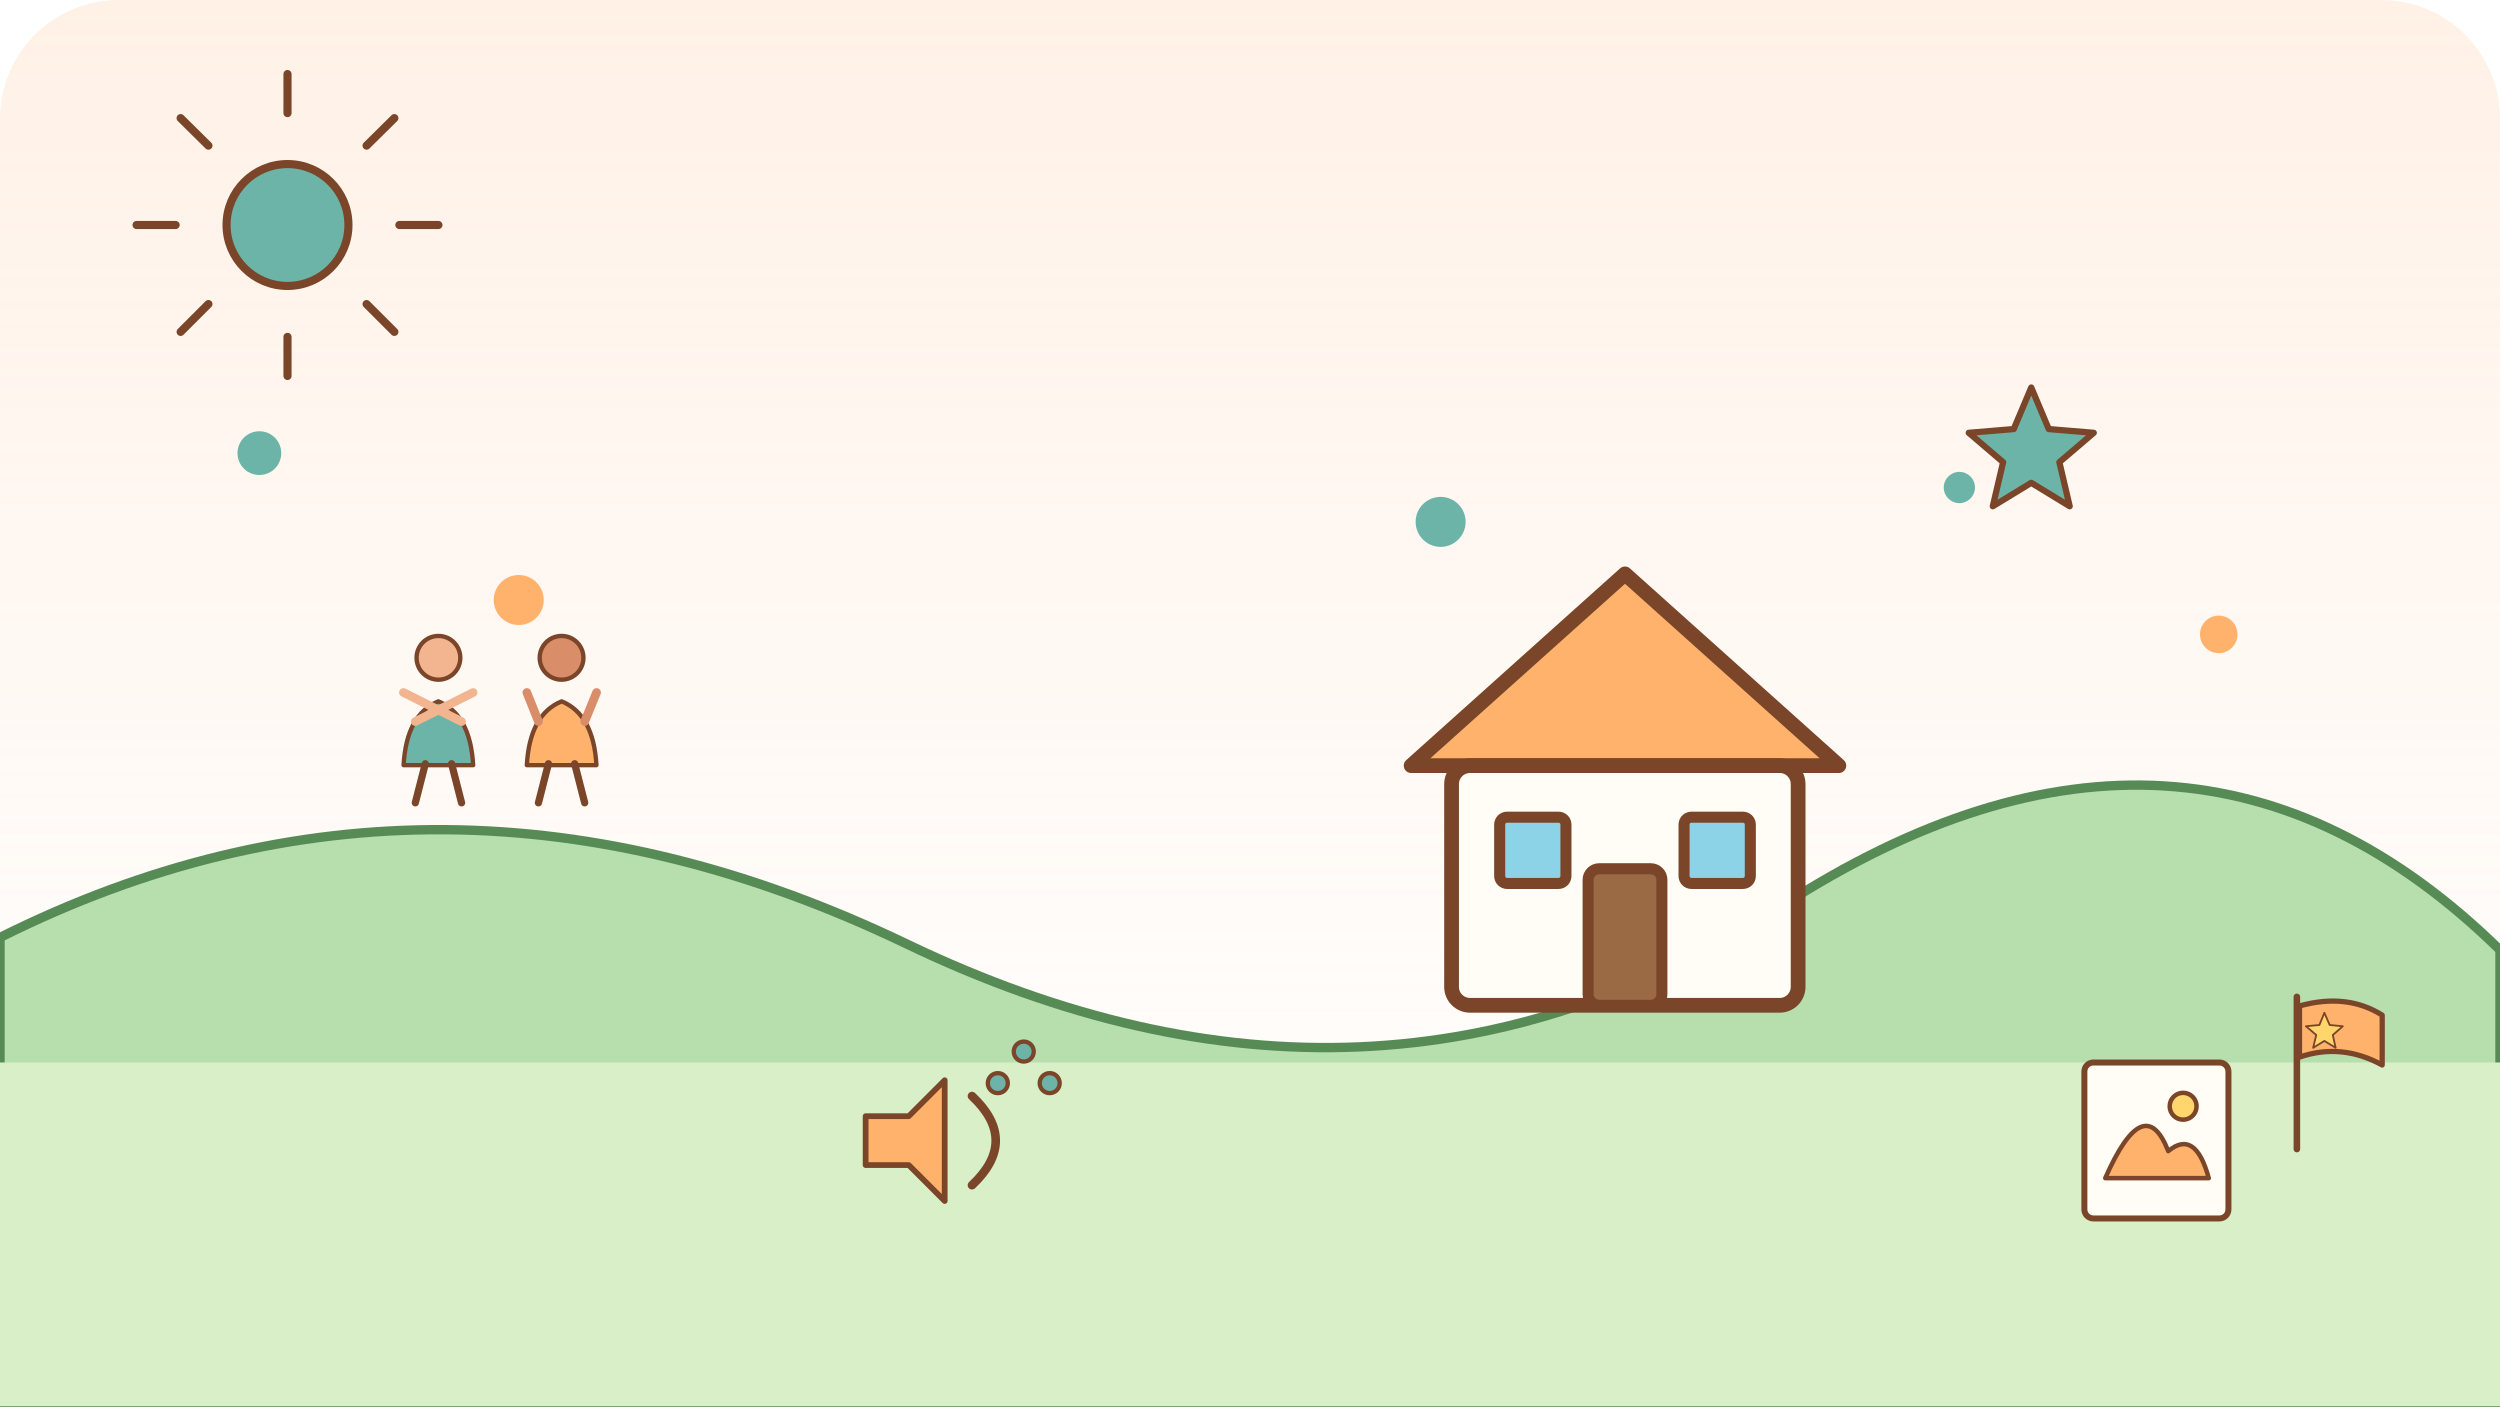
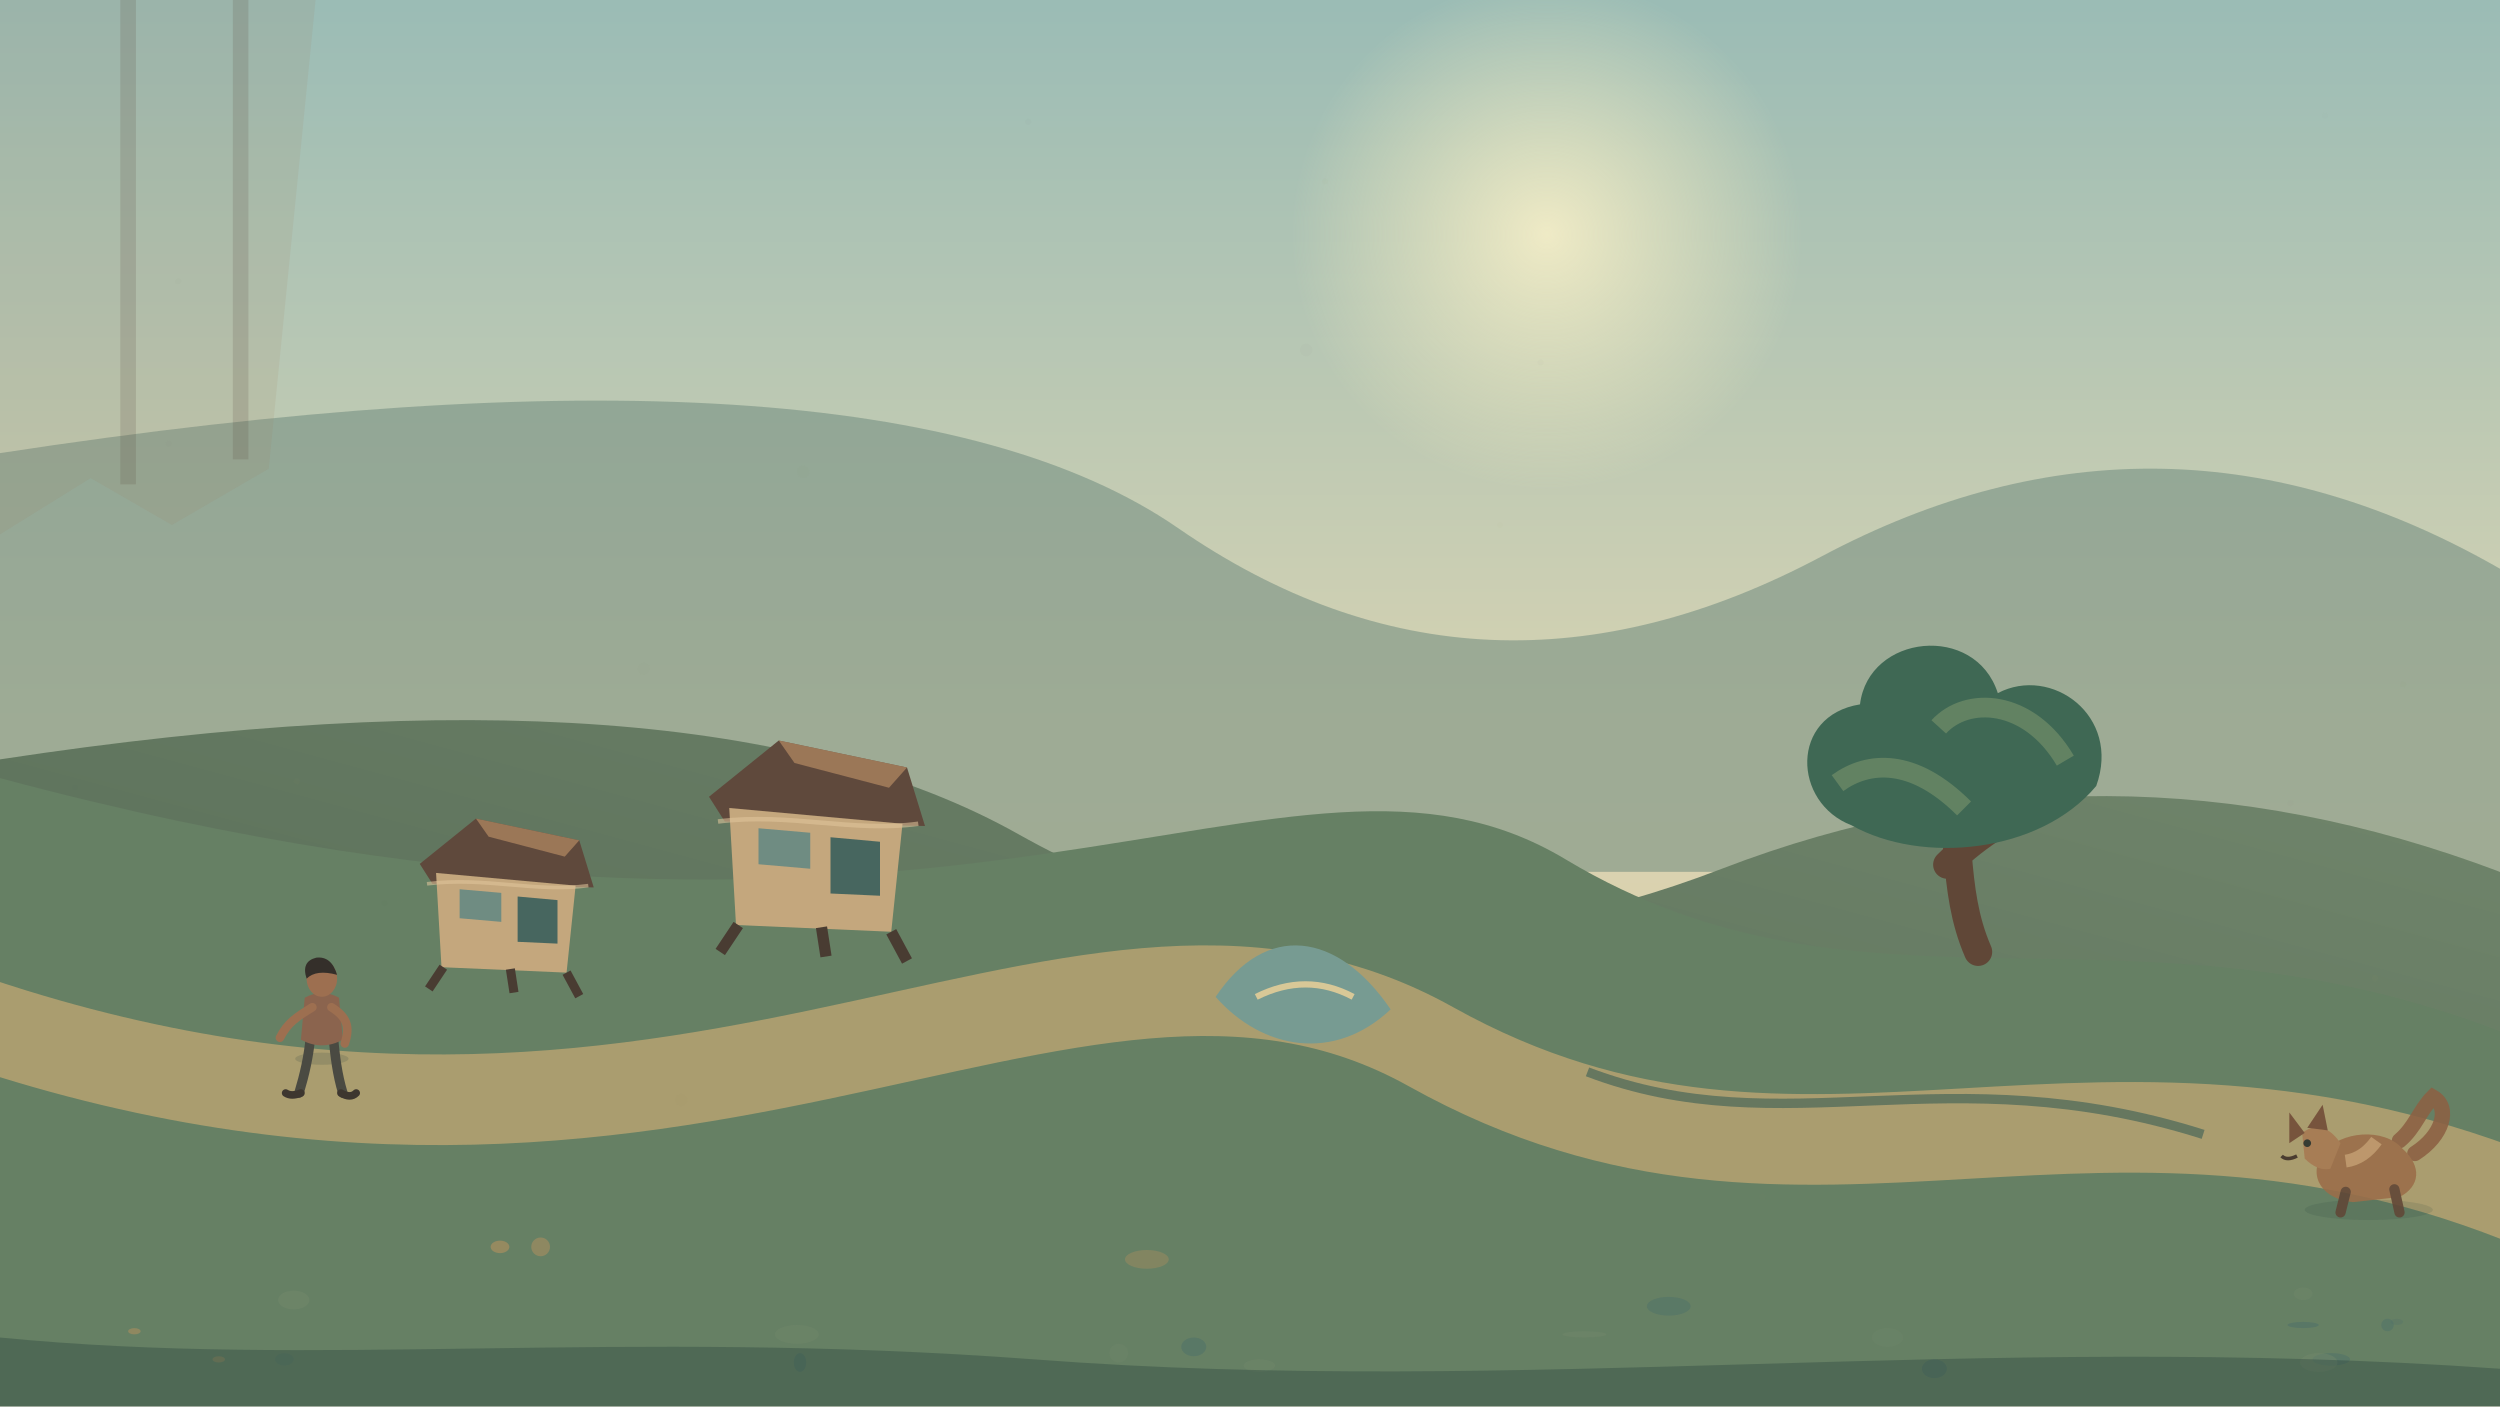
- <svg xmlns="http://www.w3.org/2000/svg" width="800" height="450" viewBox="0 0 800 450" role="img" aria-labelledby="title desc">
+ <svg xmlns="http://www.w3.org/2000/svg" width="800" height="450" viewBox="0 0 800 450">
  <defs>
    <linearGradient id="sky" x1="0" y1="0" x2="0" y2="1">
-       <stop offset="0" stop-color="#FFF1E6" />
-       <stop offset="1" stop-color="#FFFFFF" stop-opacity="0.72" />
+       <stop stop-color="#9bbcb5" />
+       <stop offset=".52" stop-color="#d7d3b2" />
+       <stop offset="1" stop-color="#e5cda7" />
    </linearGradient>
+     <linearGradient id="earth" x1="0" y1="0" x2="1" y2="1">
+       <stop stop-color="#71866c" />
+       <stop offset=".54" stop-color="#60755e" />
+       <stop offset="1" stop-color="#3d5d50" />
+     </linearGradient>
+     <linearGradient id="water" x1="0" y1="0" x2="1" y2=".7">
+       <stop stop-color="#85aea9" />
+       <stop offset=".55" stop-color="#567f7b" />
+       <stop offset="1" stop-color="#345e5c" />
+     </linearGradient>
+     <linearGradient id="wood" x1="0" y1="0" x2="1" y2="1">
+       <stop stop-color="#aa7752" />
+       <stop offset=".55" stop-color="#76503c" />
+       <stop offset="1" stop-color="#4f3b32" />
+     </linearGradient>
+     <radialGradient id="light">
+       <stop stop-color="#fff4ca" stop-opacity=".8" />
+       <stop offset="1" stop-color="#fff1c0" stop-opacity="0" />
+     </radialGradient>
+     <filter id="soft" x="-20%" y="-30%" width="140%" height="170%">
+       <feGaussianBlur stdDeviation="6" />
+     </filter>
  </defs>
-   <rect width="800" height="450" rx="38" fill="url(#sky)" />
-   <line x1="92.0" y1="36.2" x2="92.0" y2="23.7" stroke="#7A4528" stroke-width="2.6" stroke-linecap="round" />
-   <line x1="117.3" y1="46.6" x2="126.2" y2="37.8" stroke="#7A4528" stroke-width="2.6" stroke-linecap="round" />
-   <line x1="127.8" y1="72.0" x2="140.3" y2="72.0" stroke="#7A4528" stroke-width="2.6" stroke-linecap="round" />
-   <line x1="117.3" y1="97.3" x2="126.2" y2="106.2" stroke="#7A4528" stroke-width="2.6" stroke-linecap="round" />
-   <line x1="92.0" y1="107.8" x2="92.0" y2="120.3" stroke="#7A4528" stroke-width="2.6" stroke-linecap="round" />
-   <line x1="66.7" y1="97.3" x2="57.8" y2="106.2" stroke="#7A4528" stroke-width="2.6" stroke-linecap="round" />
-   <line x1="56.2" y1="72.0" x2="43.7" y2="72.0" stroke="#7A4528" stroke-width="2.6" stroke-linecap="round" />
-   <line x1="66.7" y1="46.6" x2="57.8" y2="37.8" stroke="#7A4528" stroke-width="2.6" stroke-linecap="round" />
-   <circle cx="92" cy="72" r="19.5" fill="#6CB4A8" stroke="#7A4528" stroke-width="2.6" />
-   <path d="M0 300 Q140 230 290 302 T570 290 T800 304 L800 450 L0 450 Z" fill="#B7DFAE" stroke="#578B55" stroke-width="3" stroke-linecap="round" stroke-linejoin="round" />
-   <rect x="0" y="340" width="800" height="110" rx="0" fill="#D9EFC7" stroke="none" stroke-width="0" />
-   <polygon points="451.56,245 520,183.64 588.44,245" fill="#FFB26B" stroke="#7A4528" stroke-width="4.72" stroke-linejoin="round" />
-   <rect x="464.5" y="245" width="110.9" height="76.7" rx="5.9" fill="#FFFDF5" stroke="#7A4528" stroke-width="4.72" />
-   <rect x="508.2" y="278.0" width="23.6" height="43.7" rx="3.54" fill="#9A6A45" stroke="#7A4528" stroke-width="3.54" />
-   <rect x="479.9" y="261.5" width="21.2" height="21.2" rx="2.36" fill="#8DD3E8" stroke="#7A4528" stroke-width="3.54" />
-   <rect x="538.9" y="261.5" width="21.2" height="21.2" rx="2.36" fill="#8DD3E8" stroke="#7A4528" stroke-width="3.54" />
-   <circle cx="140.3" cy="210.5" r="7.0" fill="#F2B58F" stroke="#7A4528" stroke-width="1.392" />
-   <path d="M129.144,244.848 Q130.072,228.608 140.28,224.432 Q150.488,228.608 151.416,244.848 Z" fill="#6CB4A8" stroke="#7A4528" stroke-width="1.392" stroke-linecap="round" stroke-linejoin="round" />
-   <line x1="132.9" y1="230.9" x2="151.4" y2="221.6" stroke="#F2B58F" stroke-width="2.784" stroke-linecap="round" />
-   <line x1="147.7" y1="230.9" x2="129.1" y2="221.6" stroke="#F2B58F" stroke-width="2.784" stroke-linecap="round" />
-   <line x1="136.1" y1="244.4" x2="132.9" y2="256.9" stroke="#7A4528" stroke-width="2.32" stroke-linecap="round" />
-   <line x1="144.5" y1="244.4" x2="147.7" y2="256.9" stroke="#7A4528" stroke-width="2.32" stroke-linecap="round" />
-   <circle cx="179.7" cy="210.5" r="7.0" fill="#D98D68" stroke="#7A4528" stroke-width="1.392" />
-   <path d="M168.584,244.848 Q169.512,228.608 179.72,224.432 Q189.928,228.608 190.856,244.848 Z" fill="#FFB26B" stroke="#7A4528" stroke-width="1.392" stroke-linecap="round" stroke-linejoin="round" />
-   <line x1="172.3" y1="230.9" x2="168.6" y2="221.6" stroke="#D98D68" stroke-width="2.784" stroke-linecap="round" />
-   <line x1="187.1" y1="230.9" x2="190.9" y2="221.6" stroke="#D98D68" stroke-width="2.784" stroke-linecap="round" />
-   <line x1="175.5" y1="244.4" x2="172.3" y2="256.9" stroke="#7A4528" stroke-width="2.32" stroke-linecap="round" />
-   <line x1="183.9" y1="244.4" x2="187.1" y2="256.9" stroke="#7A4528" stroke-width="2.32" stroke-linecap="round" />
-   <polygon points="277.0,357.18 290.8,357.18 302.3,345.68 302.3,384.32 290.8,372.82 277.0,372.82" fill="#FFB26B" stroke="#7A4528" stroke-width="1.84" stroke-linejoin="round" />
-   <path d="M311.04,350.74 Q326.22,365 311.04,379.26" fill="none" stroke="#7A4528" stroke-width="2.76" stroke-linecap="round" stroke-linejoin="round" />
-   <circle cx="319.3" cy="346.6" r="3.2" fill="#6CB4A8" stroke="#7A4528" stroke-width="1.38" />
-   <circle cx="327.6" cy="336.5" r="3.2" fill="#6CB4A8" stroke="#7A4528" stroke-width="1.38" />
-   <circle cx="335.9" cy="346.6" r="3.2" fill="#6CB4A8" stroke="#7A4528" stroke-width="1.38" />
-   <polygon points="650.0,124.0 655.6,137.3 670.0,138.5 659.0,147.9 662.3,162.0 650.0,154.5 637.7,162.0 641.0,147.9 630.0,138.5 644.4,137.3" fill="#6CB4A8" stroke="#7A4528" stroke-width="2.0" stroke-linejoin="round" />
-   <rect x="667.0" y="340.0" width="46.1" height="49.9" rx="2.88" fill="#FFFDF5" stroke="#7A4528" stroke-width="1.92" />
-   <path d="M673.68,377.0 Q686.16,348.68 693.84,368.36 Q702.48,361.16 706.8,377.0 Z" fill="#FFB26B" stroke="#7A4528" stroke-width="1.44" stroke-linecap="round" stroke-linejoin="round" />
-   <circle cx="698.6" cy="354.0" r="4.3" fill="#FFD66B" stroke="#7A4528" stroke-width="1.44" />
-   <circle cx="461" cy="167" r="8" fill="#6CB4A8" stroke="none" stroke-width="0" />
-   <circle cx="544" cy="214" r="4" fill="#FFB26B" stroke="none" stroke-width="0" />
-   <circle cx="627" cy="156" r="5" fill="#6CB4A8" stroke="none" stroke-width="0" />
-   <circle cx="710" cy="203" r="6" fill="#FFB26B" stroke="none" stroke-width="0" />
-   <circle cx="83" cy="145" r="7" fill="#6CB4A8" stroke="none" stroke-width="0" />
-   <circle cx="166" cy="192" r="8" fill="#FFB26B" stroke="none" stroke-width="0" />
-   <line x1="735" y1="319.0" x2="735" y2="367.7" stroke="#7A4528" stroke-width="2.1" stroke-linecap="round" />
-   <path d="M735.84,321.9 Q750.96,317.7 762.3,324.84 L762.3,340.8 Q749.28,333.66 735.84,338.28 Z" fill="#FFB26B" stroke="#7A4528" stroke-width="1.68" stroke-linecap="round" stroke-linejoin="round" />
-   <polygon points="743.8,324.1 745.5,328.0 749.7,328.4 746.5,331.2 747.4,335.3 743.8,333.1 740.2,335.3 741.2,331.2 737.9,328.4 742.2,328.0" fill="#FFD66B" stroke="#7A4528" stroke-width="0.588" stroke-linejoin="round" />
+   <g transform="translate(800 0) scale(-1 1)">
+     <rect width="800" height="450" fill="url(#sky)" />
+     <circle cx="305" cy="75" r="82" fill="url(#light)" />
+     <path d="M0 182q108-62 217-4t206-9t377-24v134H0Z" fill="#708b7e" opacity=".55" />
+     <path d="M0 279Q127 231 249 278T474 267T800 243V450H0Z" fill="url(#earth)" />
+     <path d="M-20 375Q114 310 239 371T475 354T820 329" fill="none" stroke="#c7aa73" stroke-width="30" opacity=".62" />
+     <path d="M0 330 C120 284 204 332 299 275 C389 221 487 333 800 249 L800 450 L0 450Z" fill="#668064" />
+     <path d="M-20 389 C129 323 220 403 342 335 C460 269 584 413 830 319" fill="none" stroke="#c7aa73" stroke-width="29" opacity=".7" />
+     <path d="M95 363 C177 337 229 367 292 343" fill="none" stroke="#385d55" stroke-width="3" opacity=".6" />
+     <g transform="translate(504 242) scale(0.72)">
+       <path d="M0 31 L8 5 L65 -7 L96 18 L89 29Z" fill="#5f493c" />
+       <path d="M8 5 L65 -7 L58 3 L16 14Z" fill="#b58a62" opacity=".7" />
+       <path d="M10 30 L87 23 L84 75 L15 78Z" fill="#c4a77d" />
+       <path d="M20 38 l22 -2 l0 25 l-22 1Z" fill="#47665f" />
+       <path d="M51 34 l23 -2 l0 16 l-23 2Z" fill="#6f8c82" />
+       <path d="M15 78 L8 91 M83 75 L91 87 M46 76 L44 89" stroke="#493c32" stroke-width="5" />
+       <path d="M3 30 C32 34 60 25 92 29" fill="none" stroke="#e2c79d" stroke-width="2" opacity=".55" />
+     </g>
+     <g transform="translate(610 266) scale(0.58)">
+       <path d="M0 31 L8 5 L65 -7 L96 18 L89 29Z" fill="#5f493c" />
+       <path d="M8 5 L65 -7 L58 3 L16 14Z" fill="#b58a62" opacity=".7" />
+       <path d="M10 30 L87 23 L84 75 L15 78Z" fill="#c4a77d" />
+       <path d="M20 38 l22 -2 l0 25 l-22 1Z" fill="#47665f" />
+       <path d="M51 34 l23 -2 l0 16 l-23 2Z" fill="#6f8c82" />
+       <path d="M15 78 L8 91 M83 75 L91 87 M46 76 L44 89" stroke="#493c32" stroke-width="5" />
+       <path d="M3 30 C32 34 60 25 92 29" fill="none" stroke="#e2c79d" stroke-width="2" opacity=".55" />
+     </g>
+     <g transform="translate(167 238) scale(0.9)">
+       <path d="M0 74 C10 51 5 29 13 3 M11 43 C-1 31 -12 26 -20 21 M10 31 C27 19 31 10 39 0" fill="none" stroke="#604737" stroke-width="10" stroke-linecap="round" />
+       <path d="M-42 15 C-51 -10 -26 -28 -7 -18 C1 -43 39 -39 42 -14 C67 -10 66 21 45 29 C20 43 -22 39 -42 15Z" fill="#3f6854" />
+       <path d="M-31 6 C-18 -16 4 -17 14 -6 M5 23 C23 5 39 6 50 14" fill="none" stroke="#75906a" stroke-width="7" opacity=".65" />
+     </g>
+     <path d="M355 323 C372 298 395 295 411 319 C396 336 373 340 355 323Z" fill="#779b92" />
+     <path d="M367 319 q15 -8 31 0" fill="none" stroke="#d8c897" stroke-width="2" />
+     <g transform="translate(697.0 315.0) scale(0.610)">
+       <ellipse cx="0" cy="39" rx="14" ry="3.2" fill="#203c38" opacity=".16" />
+       <path d="M-6 28 C-7 38 -8 47 -11 57 M6 28 C7 38 9 47 12 57" fill="none" stroke="#4a4a42" stroke-width="5" stroke-linecap="round" />
+       <path d="M-10 57 Q-15 60 -18 57 M11 57 Q16 59 19 57" fill="none" stroke="#3d362f" stroke-width="4" stroke-linecap="round" />
+       <path d="M-9 7 Q0 2 9 7 L11 29 Q0 35 -11 29Z" fill="#8b644e" />
+       <path d="M-5 12 C-13 17 -15 22 -12 31" fill="none" stroke="#9d6f50" stroke-width="4.5" stroke-linecap="round" />
+       <path d="M5 12 C13 17 18 20 22 28" fill="none" stroke="#9d6f50" stroke-width="4.5" stroke-linecap="round" />
+       <ellipse cy="-3" rx="8" ry="9.5" fill="#9d6f50" />
+       <path d="M-8 -5 Q-5 -15 3 -14 Q11 -12 8 -3 Q3 -8 -8 -5Z" fill="#342f2a" />
+     </g>
+     <ellipse cx="63" cy="424" rx="5" ry="1" fill="#4f7168" opacity=".57" />
+     <ellipse cx="627" cy="399" rx="3" ry="3" fill="#b6905d" opacity=".50" />
+     <ellipse cx="709" cy="435" rx="3" ry="2" fill="#4f7168" opacity=".25" />
+     <ellipse cx="545" cy="427" rx="7" ry="3" fill="#71876a" opacity=".41" />
+     <ellipse cx="36" cy="424" rx="2" ry="2" fill="#4f7168" opacity=".51" />
+     <ellipse cx="54" cy="435" rx="6" ry="2" fill="#4f7168" opacity=".54" />
+     <ellipse cx="730" cy="435" rx="2" ry="1" fill="#b6905d" opacity=".35" />
+     <ellipse cx="433" cy="403" rx="7" ry="3" fill="#b6905d" opacity=".35" />
+     <ellipse cx="181" cy="438" rx="4" ry="3" fill="#4f7168" opacity=".53" />
+     <ellipse cx="58" cy="436" rx="6" ry="3" fill="#71876a" opacity=".49" />
+     <ellipse cx="266" cy="418" rx="7" ry="3" fill="#4f7168" opacity=".51" />
+     <ellipse cx="544" cy="436" rx="2" ry="3" fill="#4f7168" opacity=".47" />
+     <ellipse cx="293" cy="427" rx="7" ry="1" fill="#71876a" opacity=".43" />
+     <ellipse cx="196" cy="428" rx="5" ry="3" fill="#71876a" opacity=".25" />
+     <ellipse cx="397" cy="437" rx="5" ry="2" fill="#71876a" opacity=".42" />
+     <ellipse cx="33" cy="423" rx="2" ry="1" fill="#4f7168" opacity=".28" />
+     <ellipse cx="706" cy="416" rx="5" ry="3" fill="#71876a" opacity=".56" />
+     <ellipse cx="640" cy="399" rx="3" ry="2" fill="#b6905d" opacity=".58" />
+     <ellipse cx="63" cy="414" rx="3" ry="2" fill="#71876a" opacity=".40" />
+     <ellipse cx="757" cy="426" rx="2" ry="1" fill="#b6905d" opacity=".51" />
+     <ellipse cx="418" cy="431" rx="4" ry="3" fill="#4f7168" opacity=".55" />
+     <ellipse cx="442" cy="433" rx="3" ry="3" fill="#71876a" opacity=".28" />
+     <g transform="translate(42 365) scale(0.82 .82)" opacity=".88">
+       <ellipse cx="0" cy="27" rx="25" ry="4" fill="#173a36" opacity=".14" />
+       <path d="M-18 5 C-29 -2 -32 -13 -25 -17 C-20 -12 -18 -5 -12 0" fill="none" stroke="#8b6043" stroke-width="6" stroke-linecap="round" />
+       <path d="M-13 3 C-6 -5 11 -4 18 5 C24 14 18 23 6 24 L-12 22 C-20 18 -21 10 -13 3Z" fill="#9a6d48" />
+       <path d="M11 1 Q18 -9 26 -3 L25 7 Q20 12 15 11Z" fill="#a77952" />
+       <path d="M16 -4 L18 -14 L24 -5 M25 -3 L31 -11 L31 1" fill="#704b36" />
+       <path d="M-10 19 L-12 28 M9 20 L11 28" stroke="#5f4535" stroke-width="4" stroke-linecap="round" />
+       <circle cx="24" cy="1" r="1.5" fill="#28302b" />
+       <path d="M28 6 q4 2 6 0" fill="none" stroke="#3d3028" stroke-width="1.4" />
+       <path d="M-3 0 Q2 7 9 8" fill="none" stroke="#d2ad7f" stroke-width="5" opacity=".65" />
+     </g>
+     <path d="M0 438 C168 426 312 447 469 435 C603 425 698 438 800 428 L800 450 L0 450Z" fill="#243f39" opacity=".35" />
+   </g>
+   <g id="catalog-composition-frame">
+     <g aria-hidden="true" transform="translate(800 0) scale(-1 1)">
+       <path d="M699 0h101v171l-29-18-26 15-31-18Z" fill="#9c7455" opacity=".11" />
+       <path d="M723 0v147M759 0v155" stroke="#5a493b" stroke-width="5" opacity=".18" />
+     </g>
+   </g>
+   <g id="environment-grain" aria-hidden="true">
+     <circle cx="54" cy="142" r="1" fill="#6a5945" opacity=".024" />
+     <circle cx="769" cy="219" r="1" fill="#6a5945" opacity=".020" />
+     <circle cx="744" cy="37" r="1" fill="#78846c" opacity=".024" />
+     <circle cx="24" cy="252" r="1" fill="#304842" opacity=".024" />
+     <circle cx="128" cy="288" r="1" fill="#78846c" opacity=".020" />
+     <circle cx="57" cy="90" r="1" fill="#6a5945" opacity=".024" />
+     <circle cx="206" cy="214" r="2" fill="#78846c" opacity=".024" />
+     <circle cx="218" cy="352" r="2" fill="#6a5945" opacity=".016" />
+     <circle cx="493" cy="116" r="1" fill="#6a5945" opacity=".024" />
+     <circle cx="424" cy="58" r="1" fill="#6a5945" opacity=".020" />
+     <circle cx="329" cy="39" r="1" fill="#6a5945" opacity=".024" />
+     <circle cx="760" cy="313" r="1" fill="#b79a65" opacity=".024" />
+     <circle cx="480" cy="168" r="1" fill="#b79a65" opacity=".024" />
+     <circle cx="418" cy="112" r="2" fill="#6a5945" opacity=".024" />
+     <circle cx="123" cy="289" r="1" fill="#304842" opacity=".016" />
+     <circle cx="612" cy="289" r="1" fill="#78846c" opacity=".016" />
+     <circle cx="95" cy="250" r="1" fill="#b79a65" opacity=".024" />
+     <circle cx="564" cy="383" r="1" fill="#b79a65" opacity=".016" />
+     <circle cx="733" cy="257" r="1" fill="#304842" opacity=".016" />
+     <circle cx="257" cy="151" r="2" fill="#6a5945" opacity=".020" />
+   </g>
</svg>
